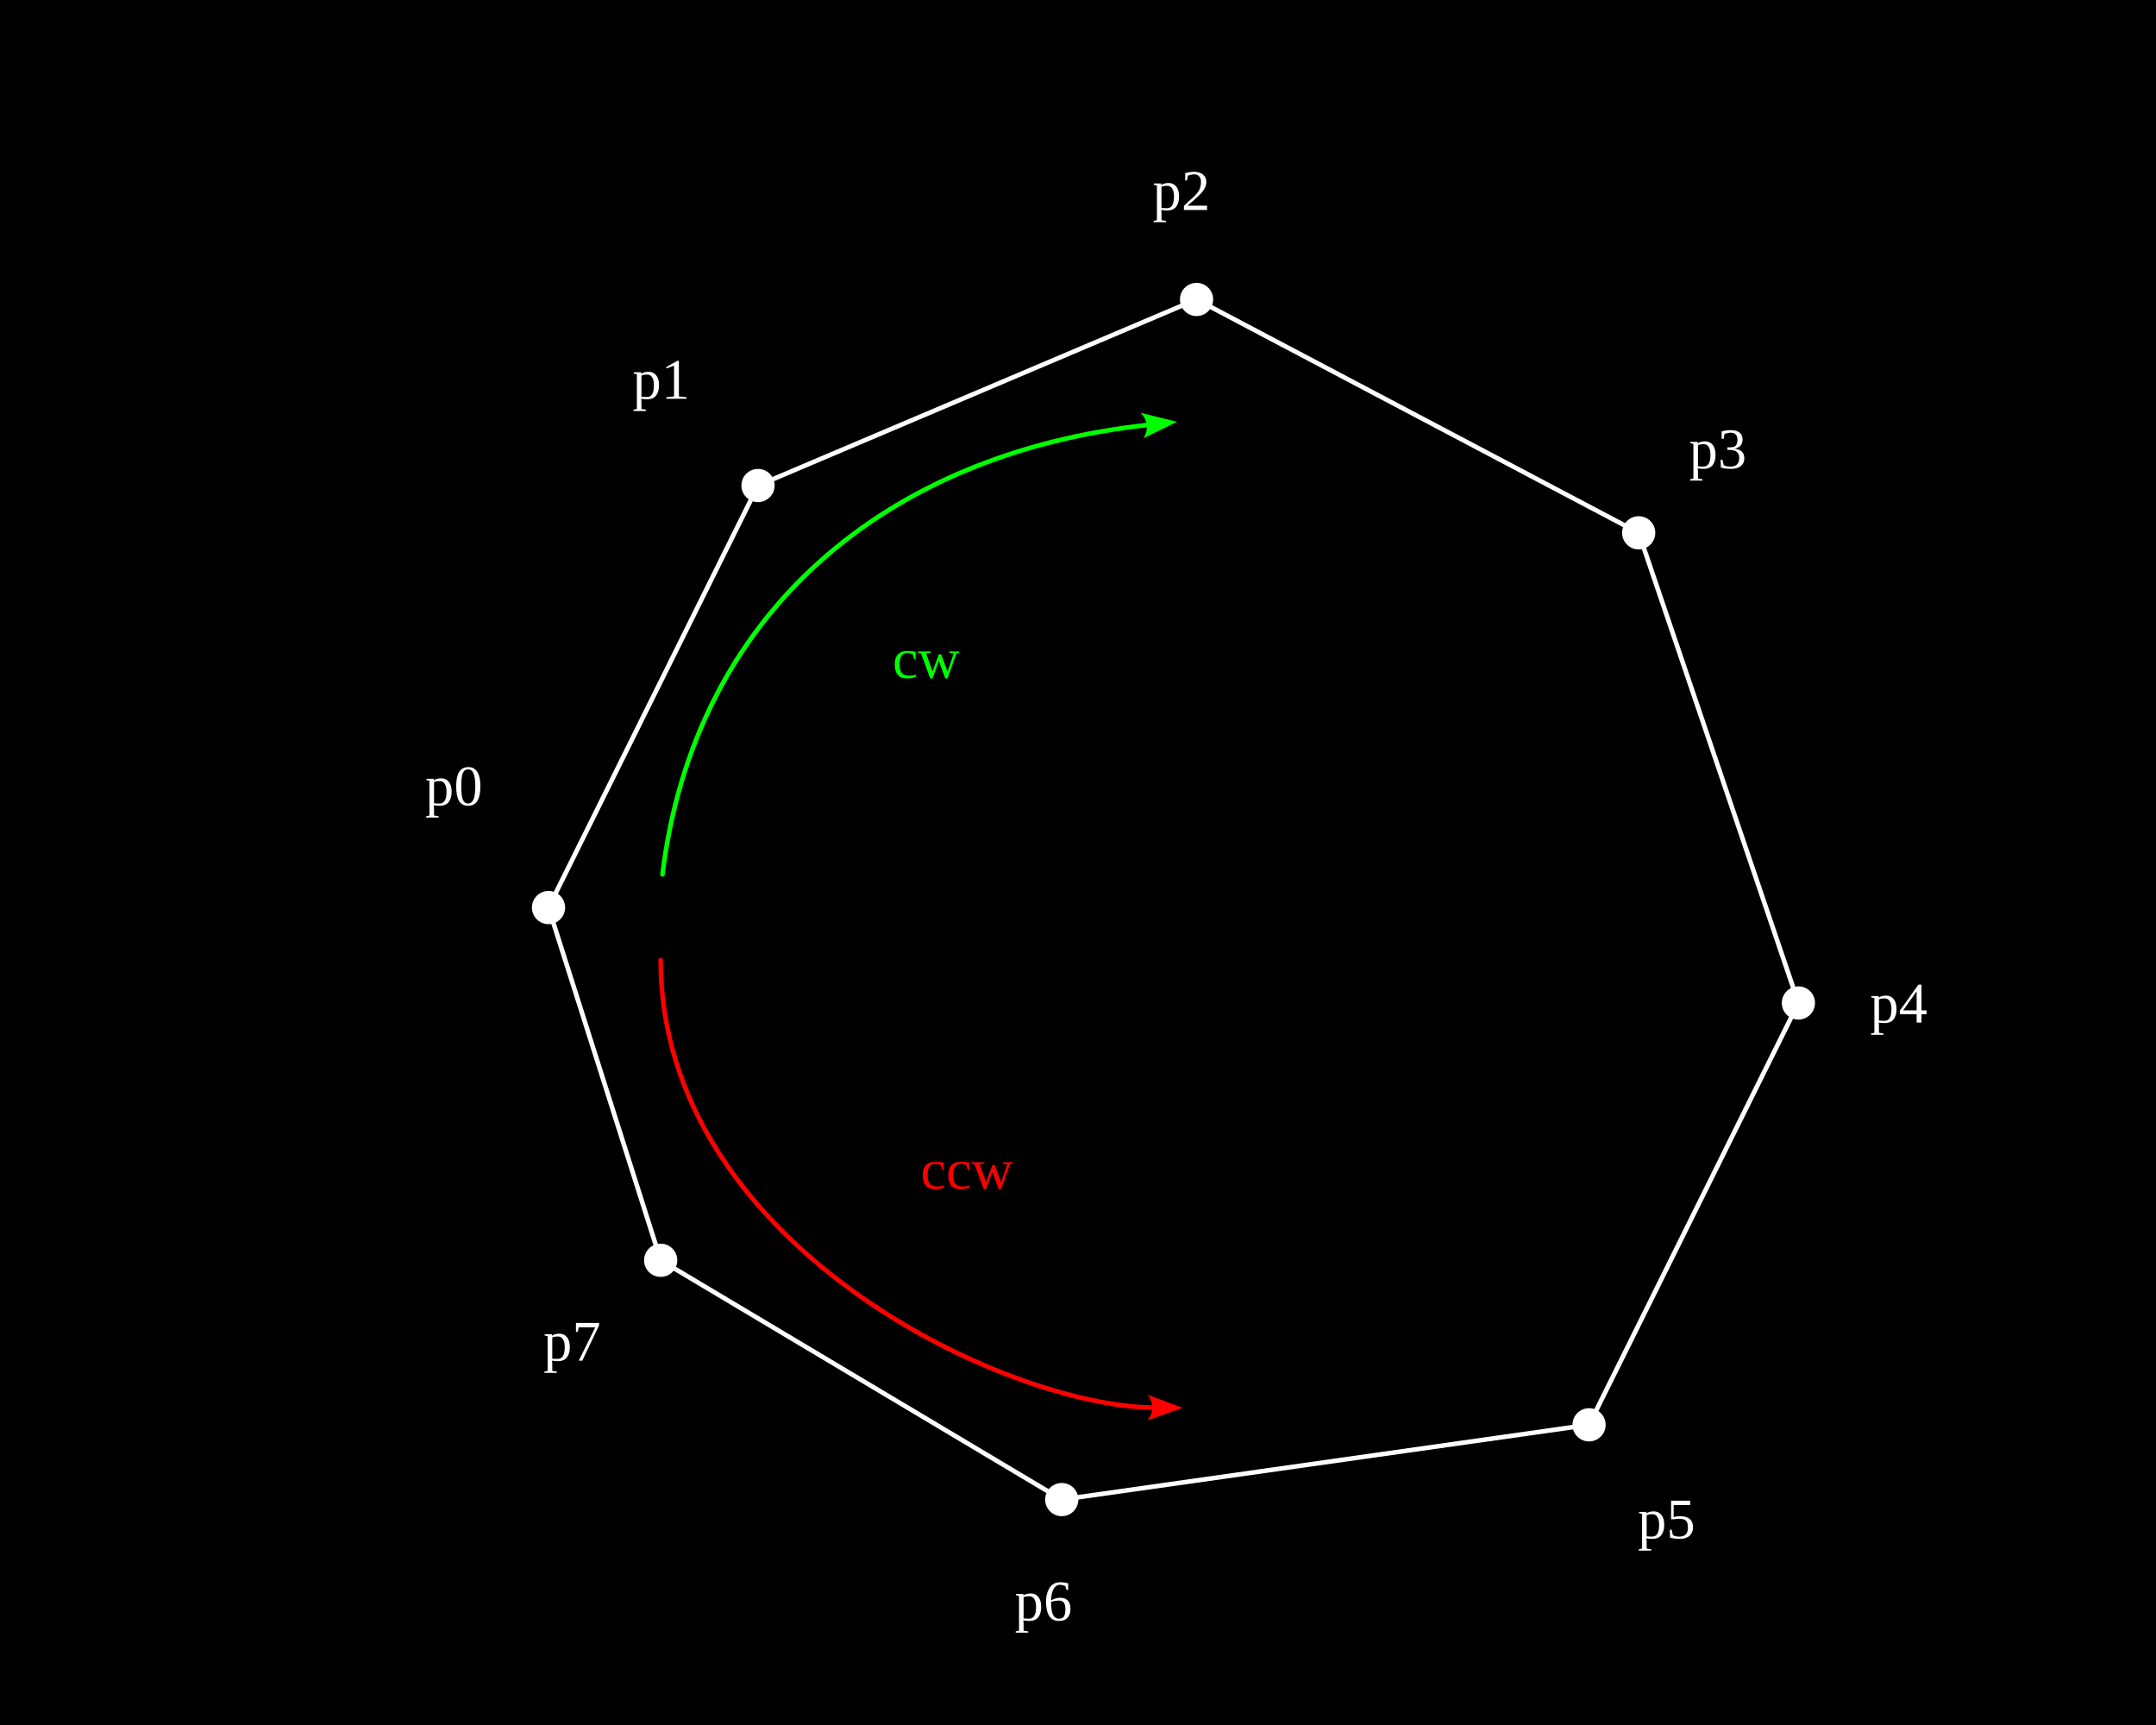
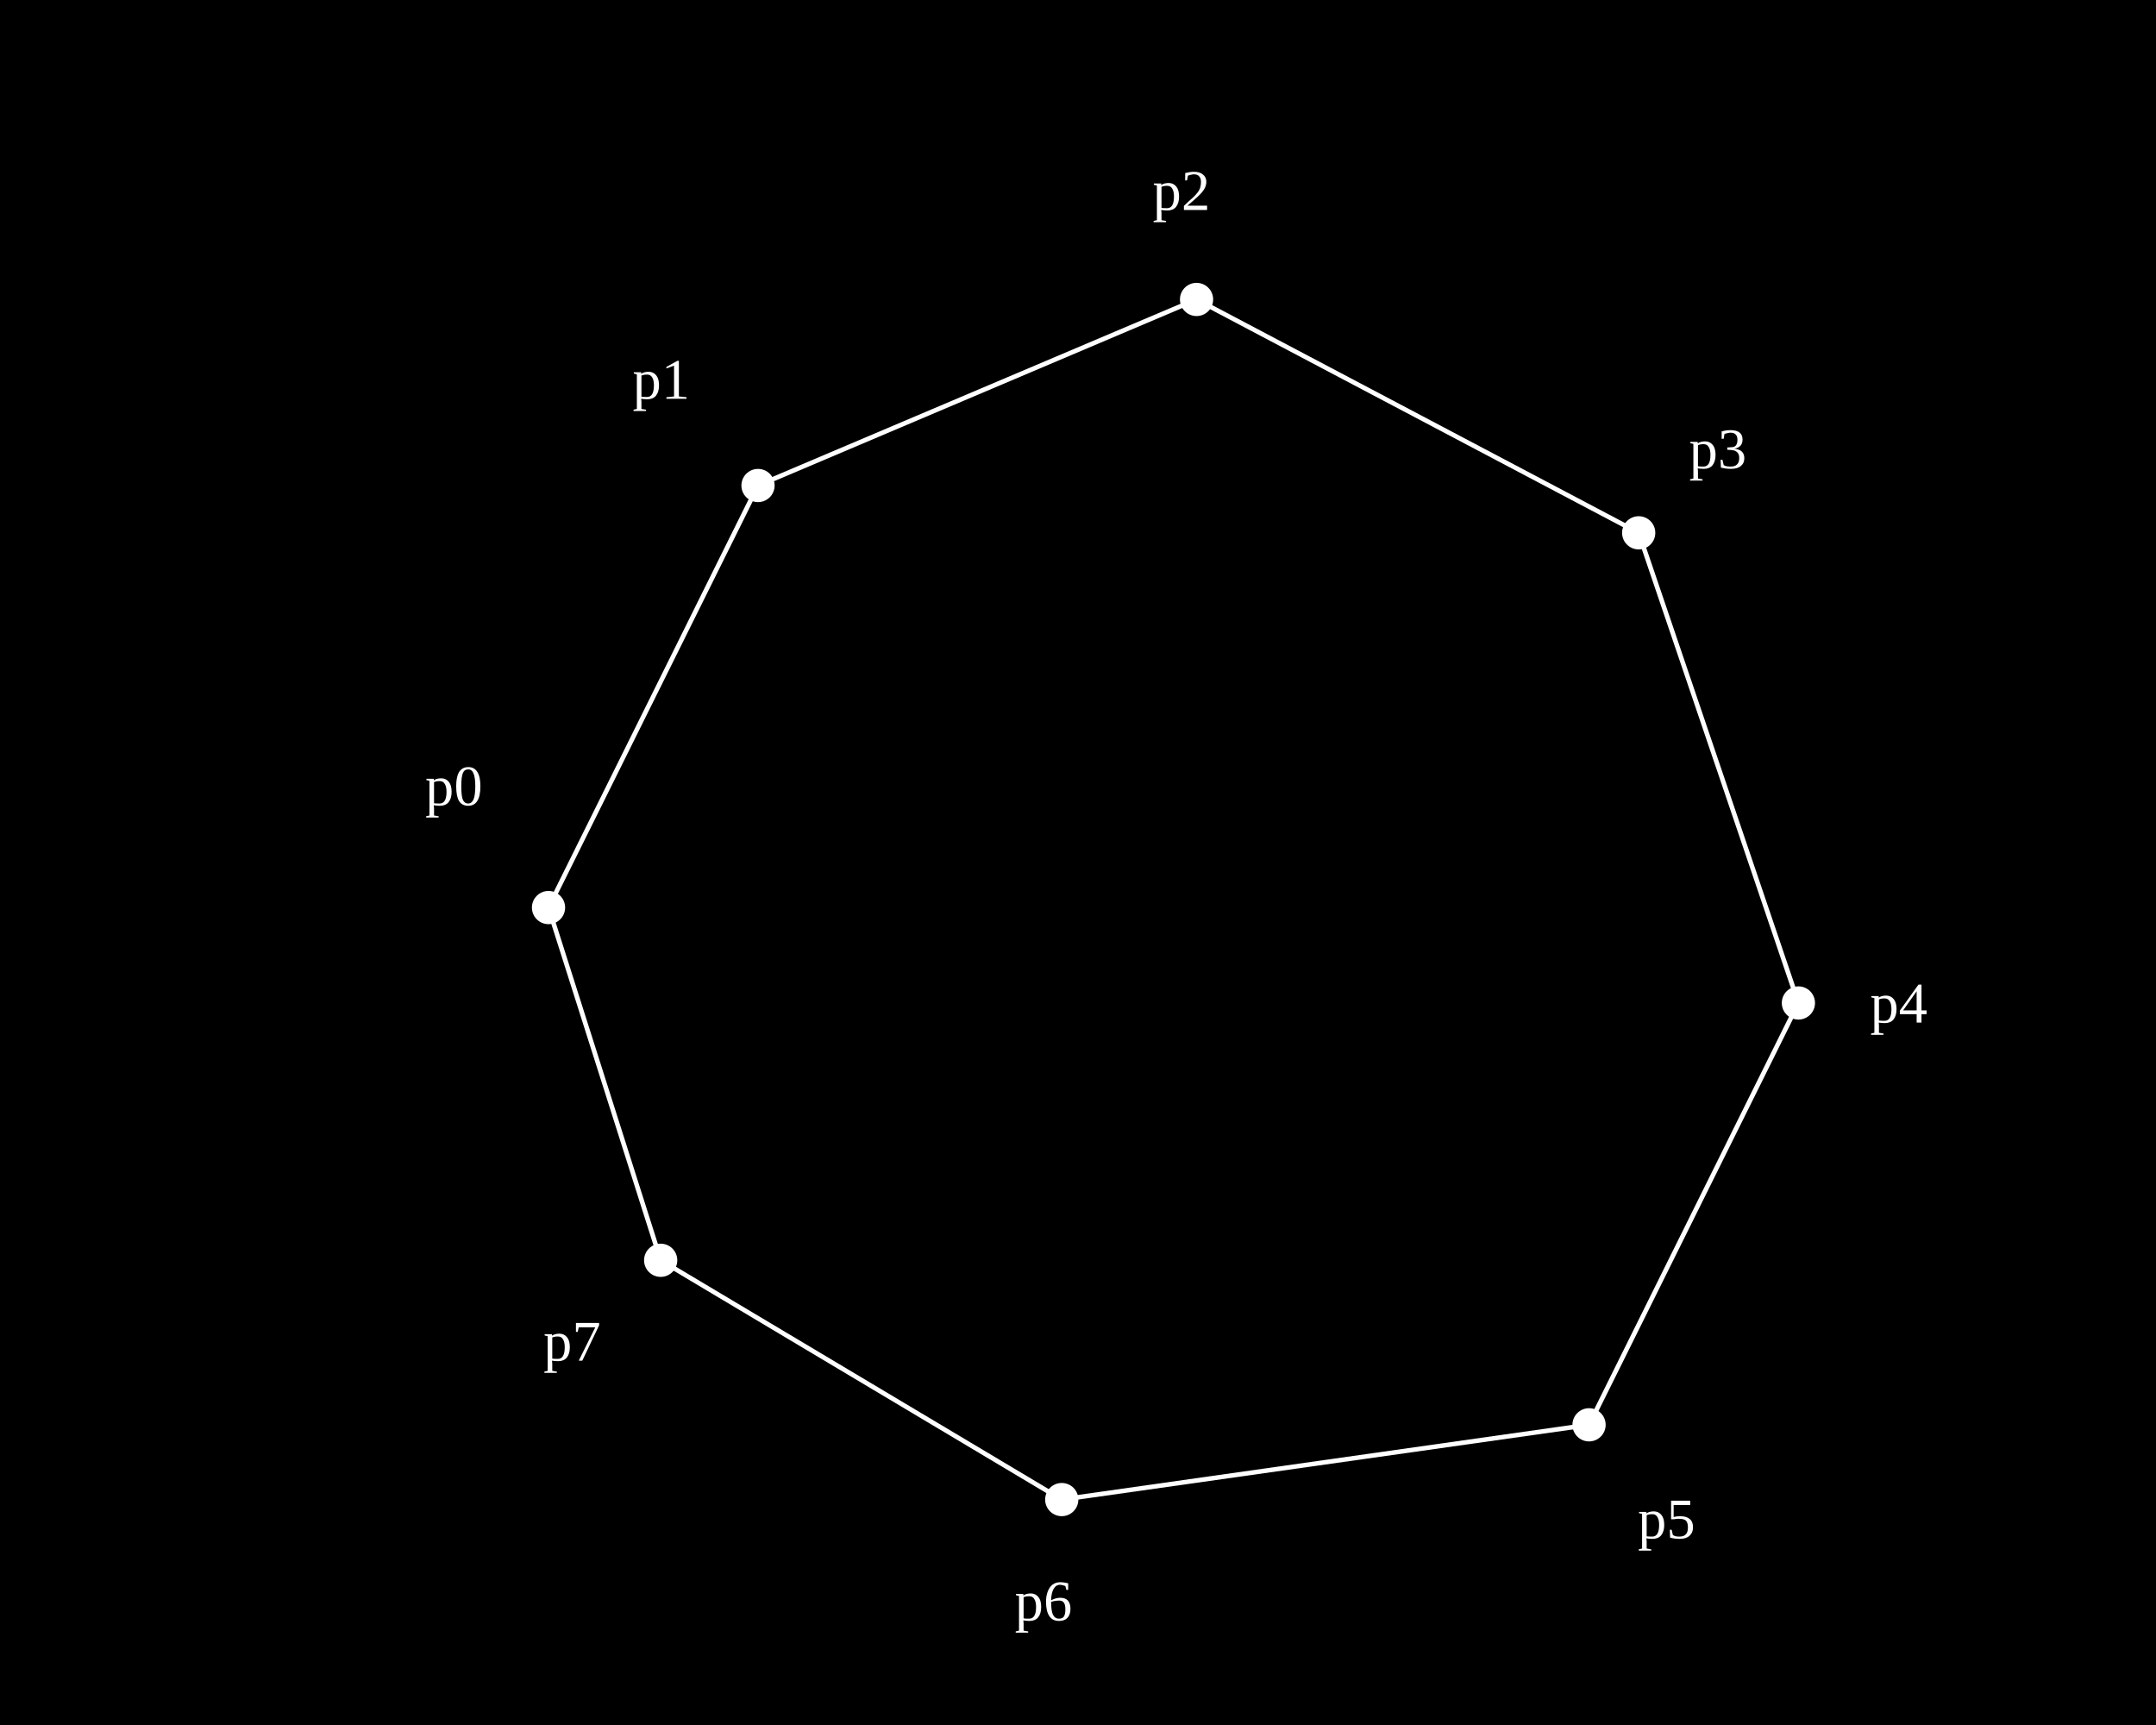
<svg xmlns="http://www.w3.org/2000/svg" width="500" height="400" viewBox="0 0 132.292 105.833" version="1.1" id="svg1">
-   <defs id="defs1">
-     <marker style="overflow:visible" id="ConcaveTriangle" refX="0" refY="0" orient="auto-start-reverse" markerWidth="1" markerHeight="1" viewBox="0 0 1 1" preserveAspectRatio="xMidYMid">
-       <path transform="scale(0.7)" d="M -2,-4 9,0 -2,4 c 2,-2.33 2,-5.66 0,-8 z" style="fill:context-stroke;fill-rule:evenodd;stroke:none" id="path20" />
-     </marker>
-   </defs>
+   <defs id="defs1" />
  <g id="layer1">
    <rect style="fill:#000000;stroke:none;stroke-width:0.226;stroke-linecap:round;stroke-linejoin:round;paint-order:stroke fill markers" id="rect18" width="132.292" height="105.833" x="-5.0862632e-06" y="-1.0172526e-05" />
    <text xml:space="preserve" style="font-size:3.528px;fill:#ffffff;stroke:none;stroke-width:0.282;stroke-linecap:round;stroke-linejoin:round;paint-order:stroke fill markers" x="26.086" y="49.406" id="text2">
      <tspan id="tspan2" style="stroke-width:0.282" x="26.086" y="49.406">p0</tspan>
    </text>
    <text xml:space="preserve" style="font-size:3.528px;fill:#ffffff;stroke:none;stroke-width:0.282;stroke-linecap:round;stroke-linejoin:round;paint-order:stroke fill markers" x="38.813" y="24.464" id="text29">
      <tspan id="tspan29" style="stroke-width:0.282" x="38.813" y="24.464">p1</tspan>
    </text>
    <circle style="fill:#ffffff;stroke:none;stroke-width:0.132;stroke-linecap:round;stroke-linejoin:round;paint-order:stroke fill markers" id="circle1-5" cx="33.657" cy="55.681" r="1.019" />
    <path style="fill:none;stroke:#ffffff;stroke-width:0.282;stroke-linecap:round;stroke-linejoin:round;paint-order:stroke fill markers" d="M 46.512,29.787 73.42,18.372" id="path12-3" />
    <path style="fill:none;stroke:#ffffff;stroke-width:0.282;stroke-linecap:round;stroke-linejoin:round;paint-order:stroke fill markers" d="M 46.512,29.787 33.657,55.681" id="path13-5" />
    <path style="fill:none;stroke:#ffffff;stroke-width:0.282;stroke-linecap:round;stroke-linejoin:round;paint-order:stroke fill markers" d="M 100.55,32.69 73.42,18.372" id="path3" />
    <path style="fill:none;stroke:#ffffff;stroke-width:0.282;stroke-linecap:round;stroke-linejoin:round;paint-order:stroke fill markers" d="m 100.55,32.69 9.799,28.844" id="path4" />
    <path style="fill:none;stroke:#ffffff;stroke-width:0.282;stroke-linecap:round;stroke-linejoin:round;paint-order:stroke fill markers" d="m 97.504,87.416 12.845,-25.881" id="path5" />
    <path style="fill:none;stroke:#ffffff;stroke-width:0.282;stroke-linecap:round;stroke-linejoin:round;paint-order:stroke fill markers" d="m 97.504,87.416 -32.355,4.587" id="path6" />
    <path style="fill:none;stroke:#ffffff;stroke-width:0.282;stroke-linecap:round;stroke-linejoin:round;paint-order:stroke fill markers" d="m 40.539,77.322 24.61,14.681" id="path7" />
    <path style="fill:none;stroke:#ffffff;stroke-width:0.282;stroke-linecap:round;stroke-linejoin:round;paint-order:stroke fill markers" d="m 33.657,55.681 6.882,21.641" id="path8" />
    <circle style="fill:#ffffff;stroke:none;stroke-width:0.132;stroke-linecap:round;stroke-linejoin:round;paint-order:stroke fill markers" id="circle8" cx="46.512" cy="29.787" r="1.019" />
    <circle style="fill:#ffffff;stroke:none;stroke-width:0.132;stroke-linecap:round;stroke-linejoin:round;paint-order:stroke fill markers" id="circle9" cx="73.42" cy="18.372" r="1.019" />
    <circle style="fill:#ffffff;stroke:none;stroke-width:0.132;stroke-linecap:round;stroke-linejoin:round;paint-order:stroke fill markers" id="circle10" cx="100.55" cy="32.69" r="1.019" />
    <circle style="fill:#ffffff;stroke:none;stroke-width:0.132;stroke-linecap:round;stroke-linejoin:round;paint-order:stroke fill markers" id="circle11" cx="110.35" cy="61.535" r="1.019" />
    <circle style="fill:#ffffff;stroke:none;stroke-width:0.132;stroke-linecap:round;stroke-linejoin:round;paint-order:stroke fill markers" id="circle12-6" cx="97.504" cy="87.416" r="1.019" />
    <circle style="fill:#ffffff;stroke:none;stroke-width:0.132;stroke-linecap:round;stroke-linejoin:round;paint-order:stroke fill markers" id="circle13" cx="65.149" cy="92.003" r="1.019" />
    <circle style="fill:#ffffff;stroke:none;stroke-width:0.132;stroke-linecap:round;stroke-linejoin:round;paint-order:stroke fill markers" id="circle14" cx="40.539" cy="77.322" r="1.019" />
    <text xml:space="preserve" style="font-size:3.528px;fill:#ffffff;stroke:none;stroke-width:0.282;stroke-linecap:round;stroke-linejoin:round;paint-order:stroke fill markers" x="70.721" y="12.883" id="text14">
      <tspan id="tspan14" style="stroke-width:0.282" x="70.721" y="12.883">p2</tspan>
    </text>
    <text xml:space="preserve" style="font-size:3.528px;fill:#ffffff;stroke:none;stroke-width:0.282;stroke-linecap:round;stroke-linejoin:round;paint-order:stroke fill markers" x="103.639" y="28.735" id="text15">
      <tspan id="tspan15" style="stroke-width:0.282" x="103.639" y="28.735">p3</tspan>
    </text>
    <text xml:space="preserve" style="font-size:3.528px;fill:#ffffff;stroke:none;stroke-width:0.282;stroke-linecap:round;stroke-linejoin:round;paint-order:stroke fill markers" x="114.746" y="62.739" id="text16">
      <tspan id="tspan16" style="stroke-width:0.282" x="114.746" y="62.739">p4</tspan>
    </text>
    <text xml:space="preserve" style="font-size:3.528px;fill:#ffffff;stroke:none;stroke-width:0.282;stroke-linecap:round;stroke-linejoin:round;paint-order:stroke fill markers" x="100.494" y="94.382" id="text17">
      <tspan id="tspan17" style="stroke-width:0.282" x="100.494" y="94.382">p5</tspan>
    </text>
    <text xml:space="preserve" style="font-size:3.528px;fill:#ffffff;stroke:none;stroke-width:0.282;stroke-linecap:round;stroke-linejoin:round;paint-order:stroke fill markers" x="62.263" y="99.419" id="text18">
      <tspan id="tspan18" style="stroke-width:0.282" x="62.263" y="99.419">p6</tspan>
    </text>
    <text xml:space="preserve" style="font-size:3.528px;fill:#ffffff;stroke:none;stroke-width:0.282;stroke-linecap:round;stroke-linejoin:round;paint-order:stroke fill markers" x="33.34" y="83.48" id="text19">
      <tspan id="tspan19" style="stroke-width:0.282" x="33.34" y="83.48">p7</tspan>
    </text>
-     <path style="fill:none;stroke:#00ff00;stroke-width:0.282;stroke-linecap:round;stroke-linejoin:round;stroke-dasharray:none;marker-end:url(#ConcaveTriangle);paint-order:stroke fill markers" d="M 40.649,53.647 C 42.59,37.685 54.324,27.8 70.461,26.068" id="path19" />
-     <text xml:space="preserve" style="font-size:3.528px;fill:#00ff00;stroke:none;stroke-width:0.282;stroke-linecap:round;stroke-linejoin:round;stroke-dasharray:none;paint-order:stroke fill markers" x="54.763" y="41.594" id="text20">
-       <tspan id="tspan20" style="fill:#00ff00;stroke-width:0.282" x="54.763" y="41.594">cw</tspan>
-     </text>
-     <path style="fill:none;stroke:#ff0000;stroke-width:0.282;stroke-linecap:round;stroke-linejoin:round;stroke-dasharray:none;marker-end:url(#ConcaveTriangle);paint-order:stroke fill markers" d="m 40.539,58.904 c 1.57e-4,17.399 21.062,27.377 30.259,27.456" id="path21" />
-     <text xml:space="preserve" style="font-size:3.528px;fill:#ff0000;stroke:none;stroke-width:0.282;stroke-linecap:round;stroke-linejoin:round;stroke-dasharray:none;paint-order:stroke fill markers" x="56.481" y="72.933" id="text21">
-       <tspan id="tspan21" style="fill:#ff0000;stroke-width:0.282" x="56.481" y="72.933">ccw</tspan>
-     </text>
  </g>
</svg>
